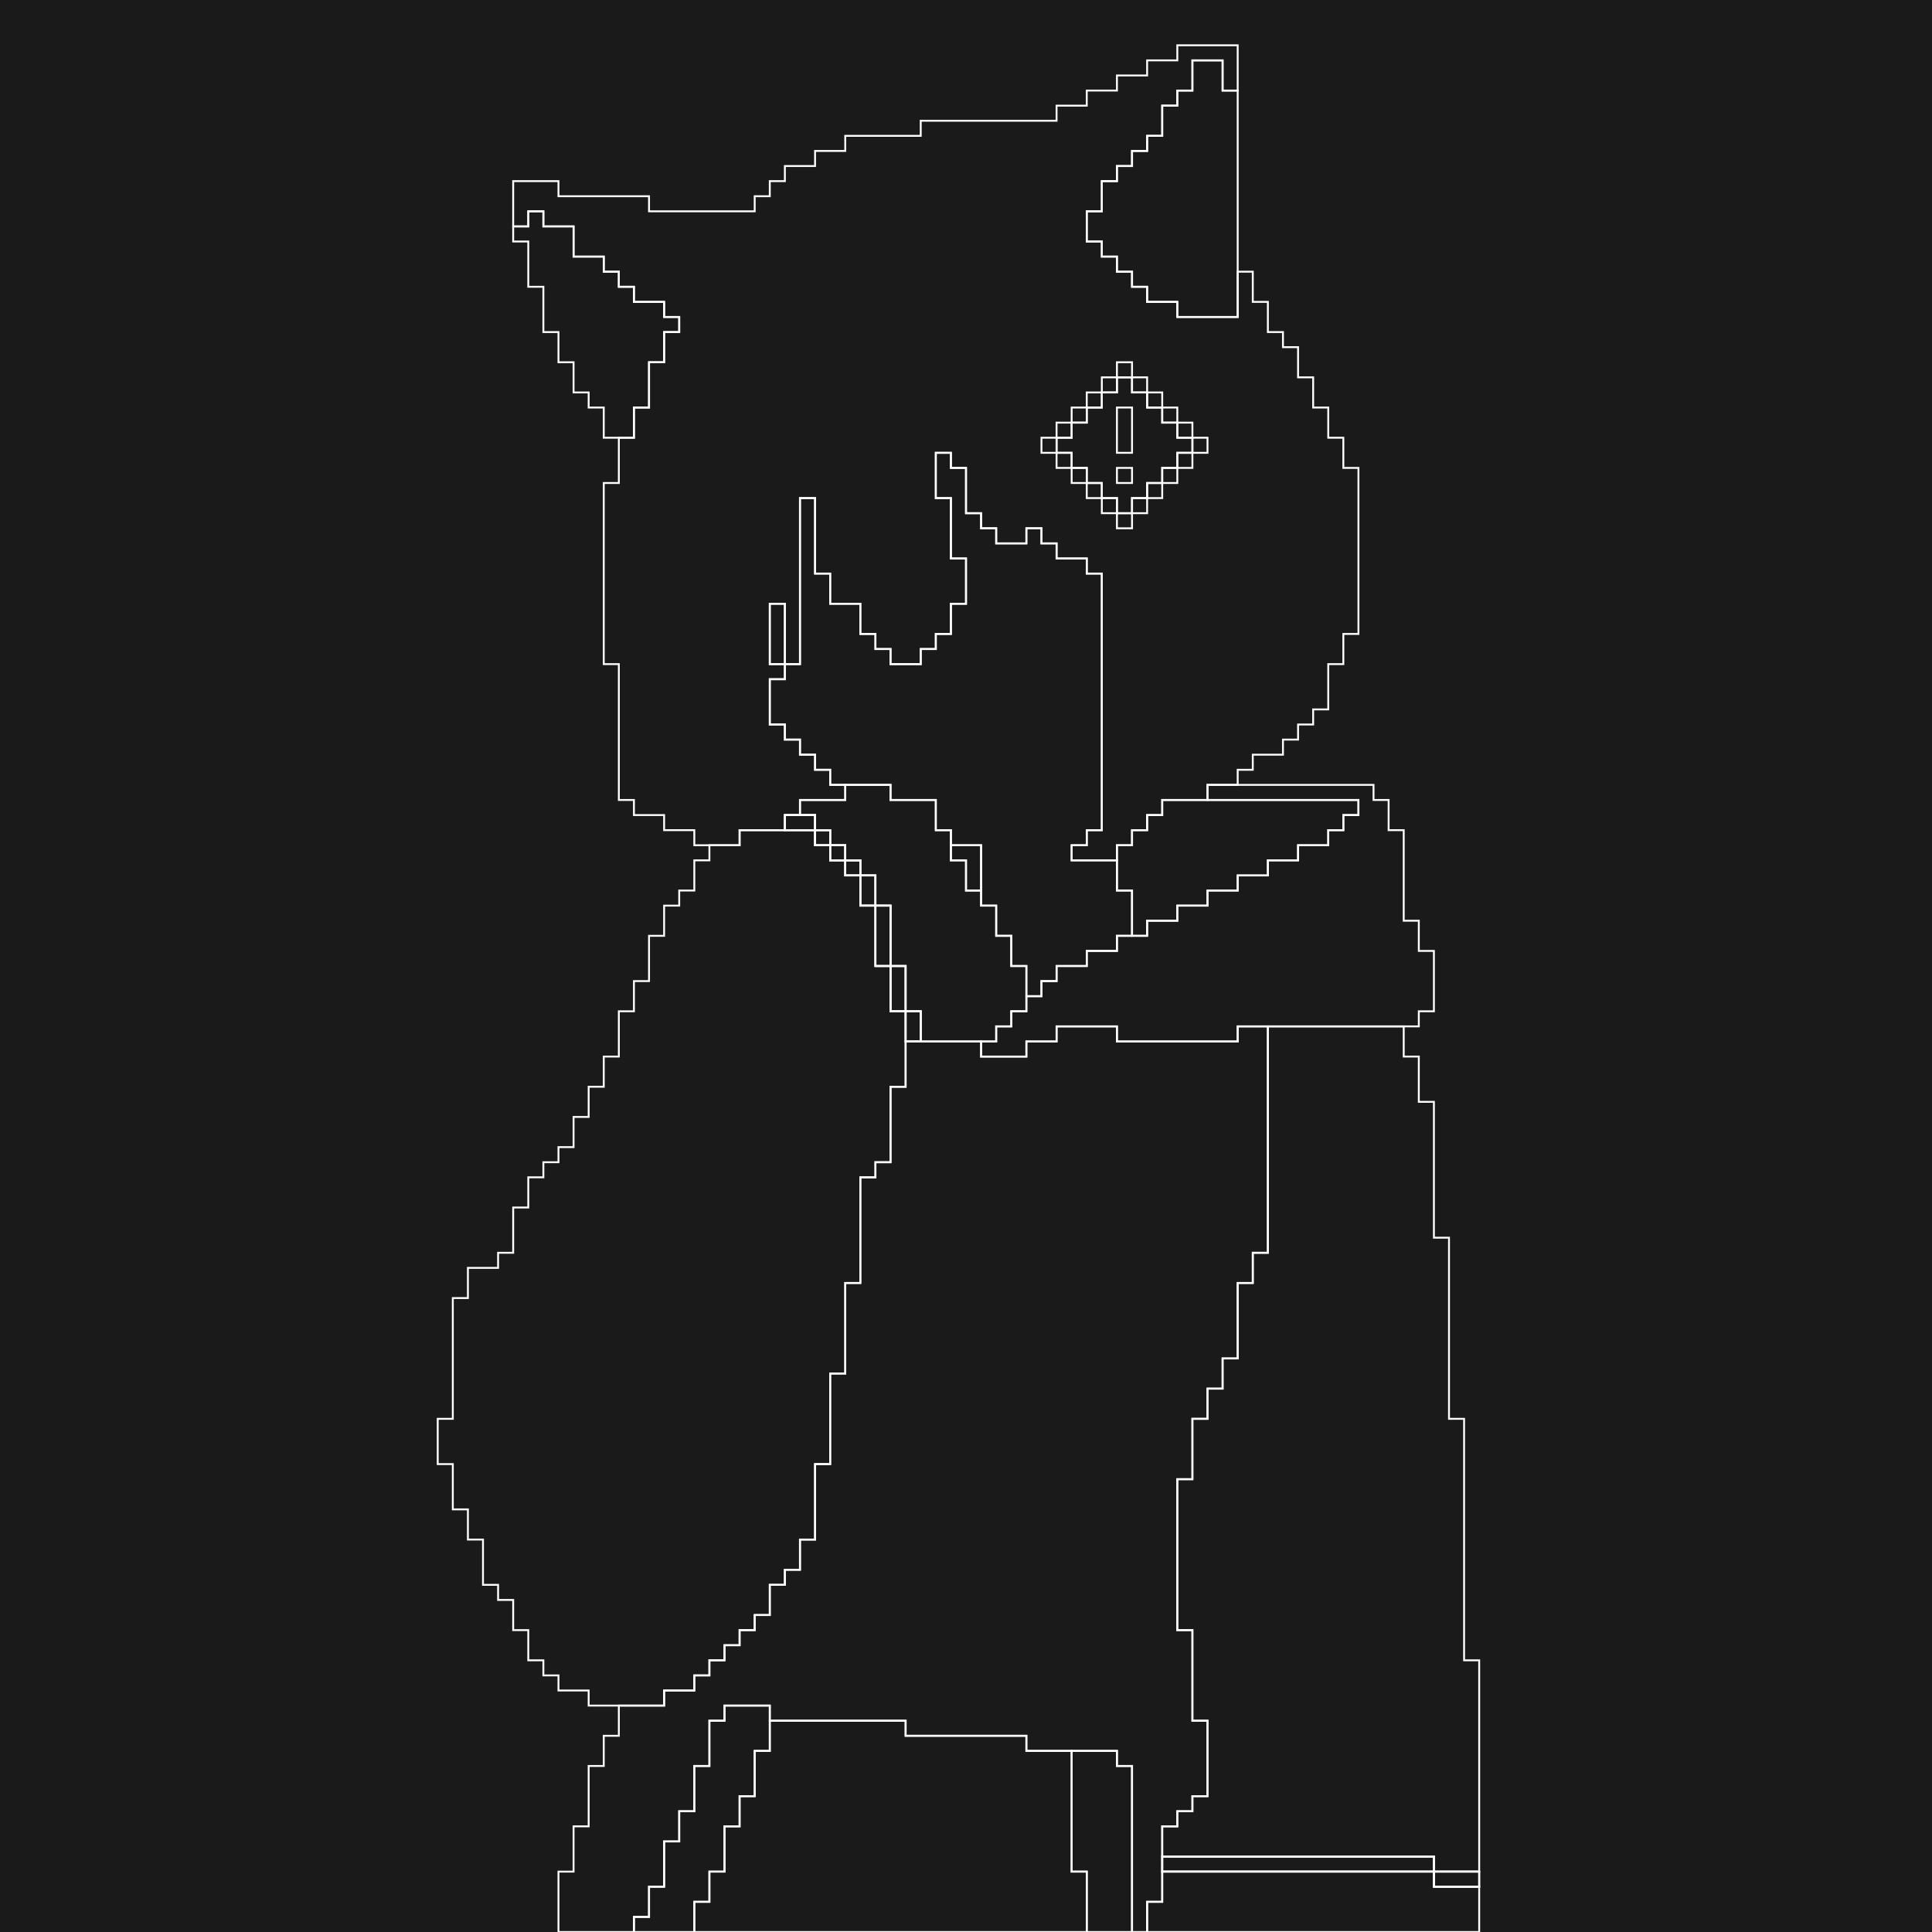
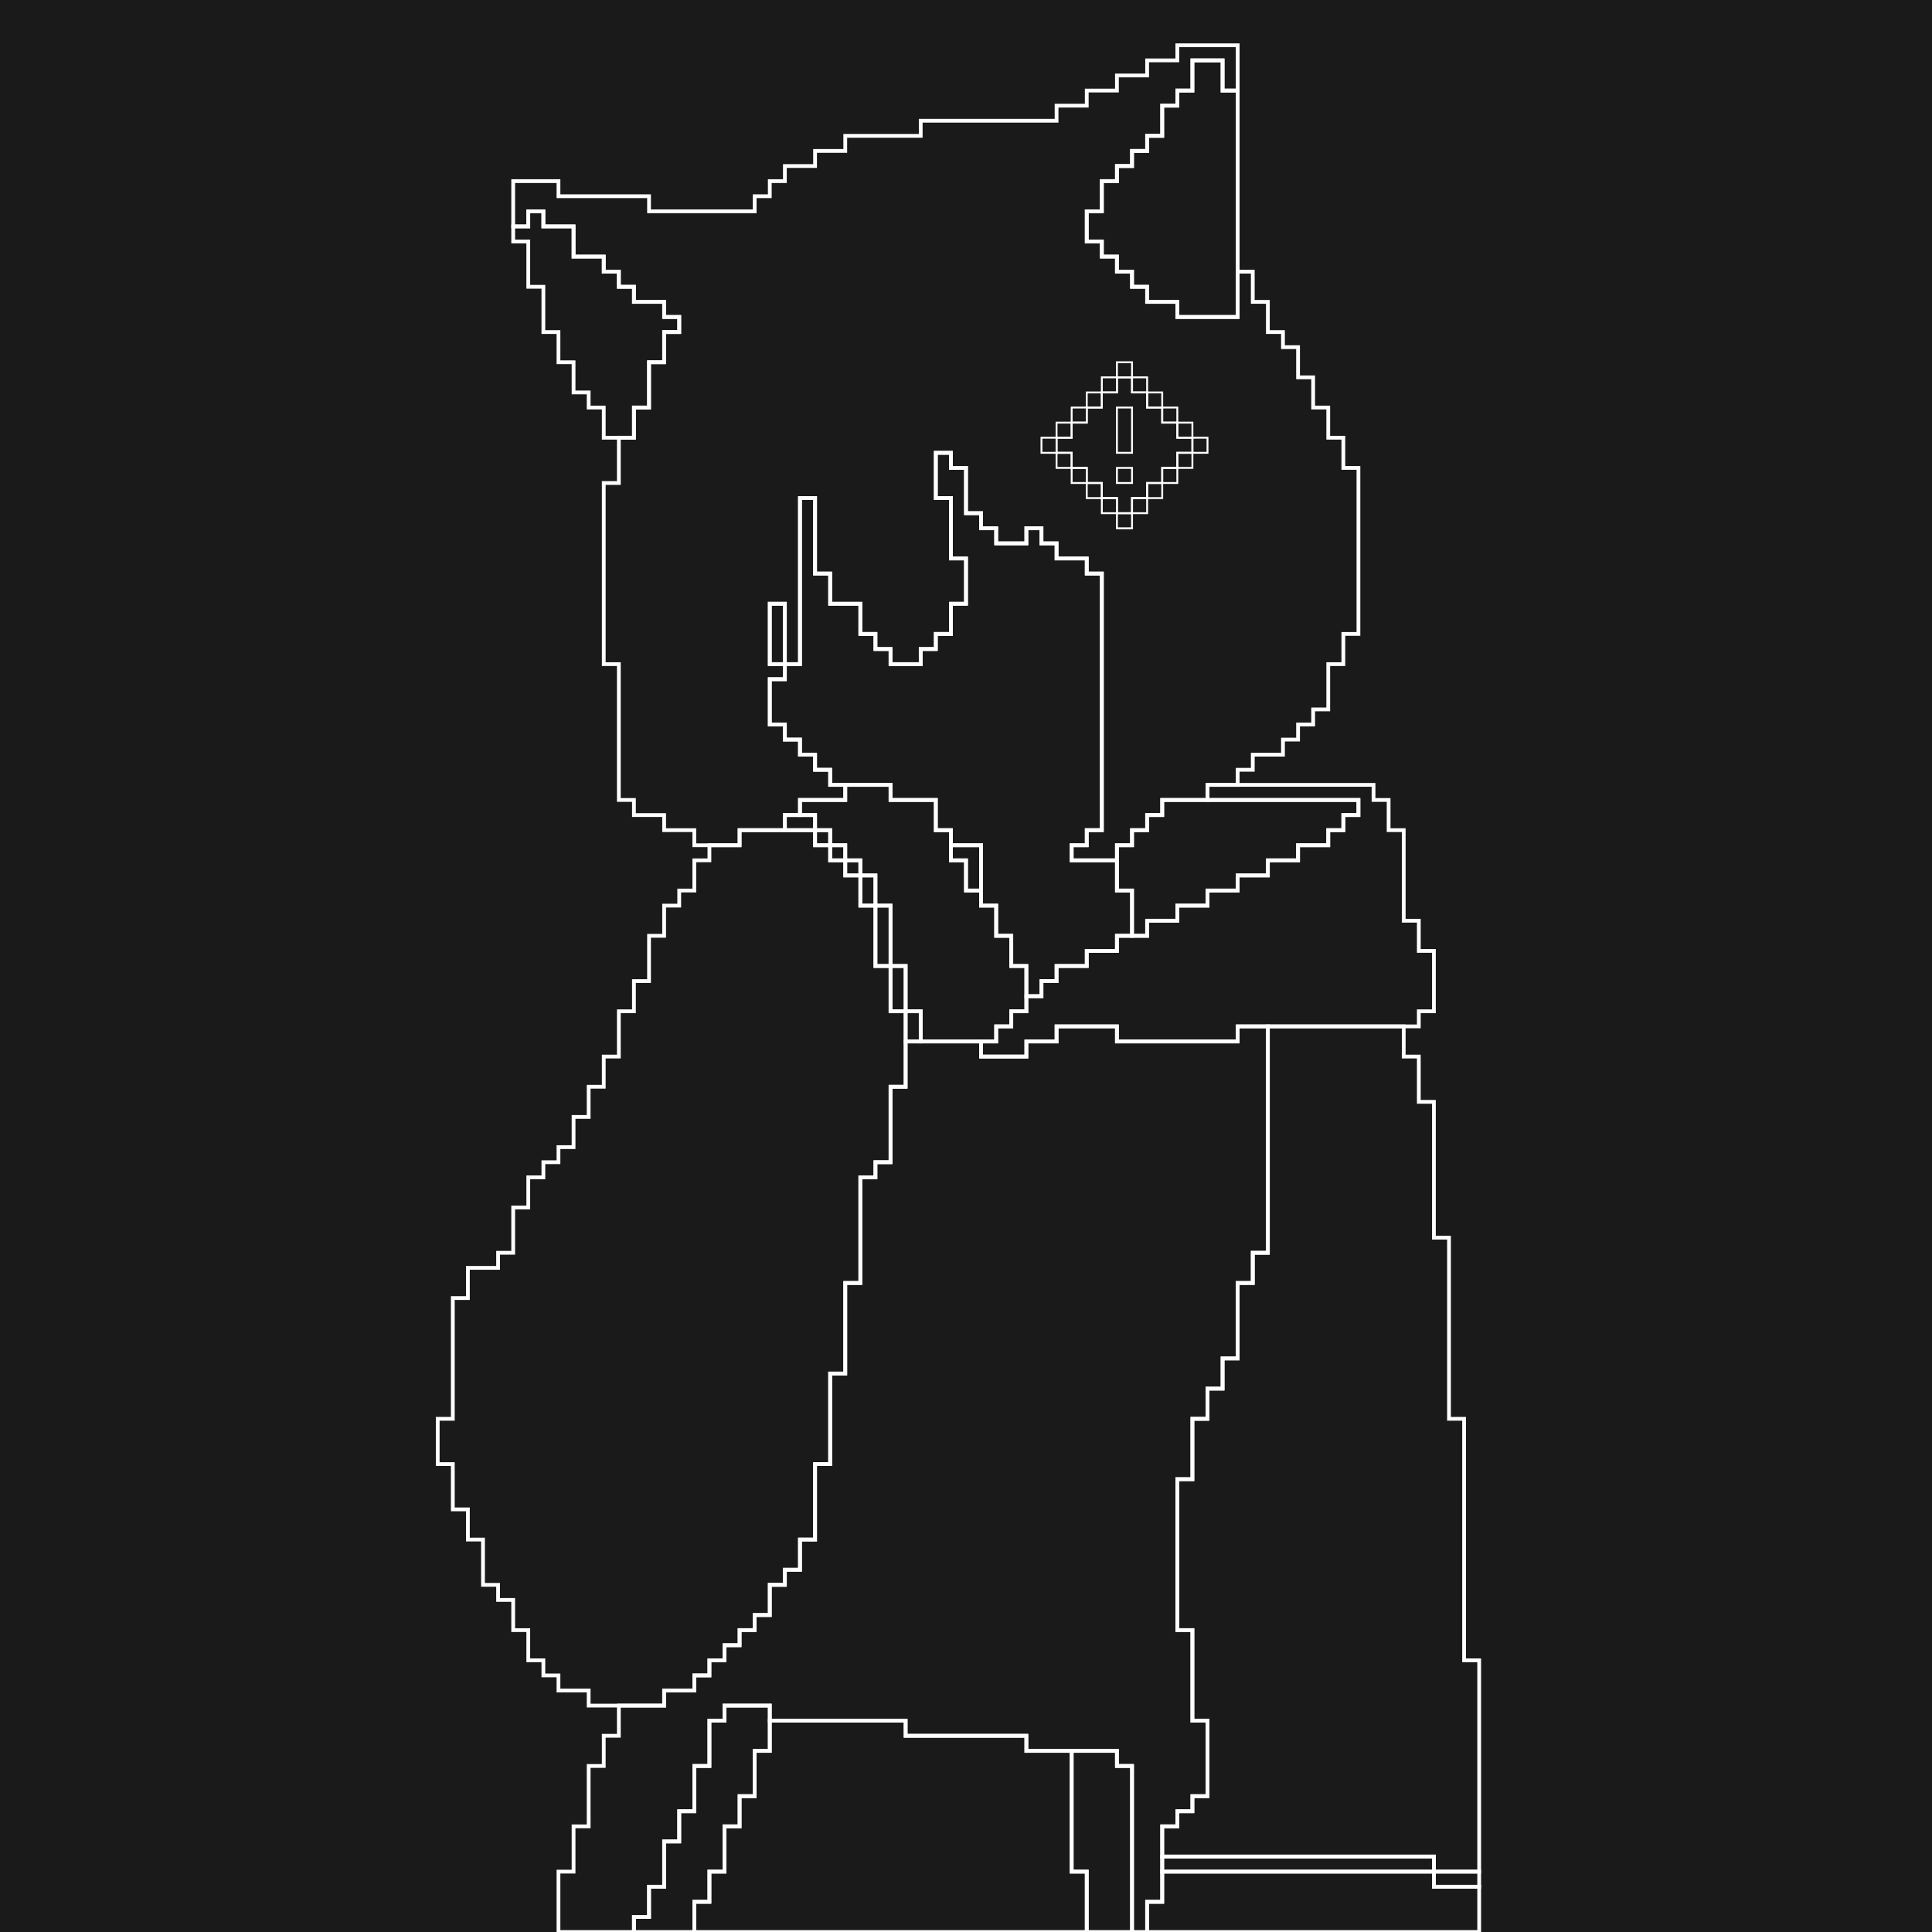
<svg xmlns="http://www.w3.org/2000/svg" id="_レイヤー_1" data-name="レイヤー 1" viewBox="0 0 1024 1024">
  <defs>
    <style>
-       .cls-1 {
+       .cls-1, .cls-2 {
        fill: none;
        stroke: #fff;
        stroke-miterlimit: 10;
      }

+       .cls-3 {
+         fill: #1a1a1a;
+       }
+ 
      .cls-2 {
-         fill: #1a1a1a;
+         stroke-width: 2px;
      }
    </style>
  </defs>
-   <rect class="cls-2" width="1024" height="1024" />
+   <rect class="cls-3" width="1024" height="1024" />
  <g>
-     <rect class="cls-1" x="480" y="536" width="8" height="16" />
-     <rect class="cls-1" x="456" y="464" width="8" height="16" />
-     <rect class="cls-1" x="464" y="480" width="8" height="32" />
-     <rect class="cls-1" x="616" y="984" width="144" height="8" />
-     <polygon class="cls-1" points="600 936 600 1024 576 1024 576 992 568 992 568 928 592 928 592 936 600 936" />
-     <rect class="cls-1" x="472" y="512" width="8" height="24" />
-     <rect class="cls-1" x="760" y="992" width="24" height="8" />
-     <rect class="cls-1" x="448" y="456" width="8" height="8" />
-     <rect class="cls-1" x="440" y="448" width="8" height="8" />
-     <polygon class="cls-1" points="760 504 760 536 752 536 752 544 656 544 656 552 592 552 592 544 560 544 560 552 544 552 544 560 520 560 520 552 528 552 528 544 536 544 536 536 544 536 544 528 552 528 552 520 560 520 560 512 576 512 576 504 592 504 592 496 608 496 608 488 624 488 624 480 640 480 640 472 656 472 656 464 672 464 672 456 688 456 688 448 704 448 704 440 712 440 712 432 720 432 720 424 640 424 640 416 728 416 728 424 736 424 736 440 744 440 744 488 752 488 752 504 760 504" />
-     <polygon class="cls-1" points="408 904 408 928 400 928 400 952 392 952 392 968 384 968 384 992 376 992 376 1008 368 1008 368 1024 336 1024 336 1016 344 1016 344 1000 352 1000 352 976 360 976 360 960 368 960 368 936 376 936 376 912 384 912 384 904 408 904" />
-     <rect class="cls-1" x="432" y="440" width="8" height="8" />
-     <rect class="cls-1" x="416" y="432" width="16" height="8" />
-     <polygon class="cls-1" points="600 472 600 496 592 496 592 504 576 504 576 512 560 512 560 520 552 520 552 528 544 528 544 512 536 512 536 496 528 496 528 480 520 480 520 448 504 448 504 440 496 440 496 424 472 424 472 416 440 416 440 408 432 408 432 400 424 400 424 392 416 392 416 384 408 384 408 360 416 360 416 352 424 352 424 264 432 264 432 304 440 304 440 320 456 320 456 336 464 336 464 344 472 344 472 352 488 352 488 344 496 344 496 336 504 336 504 320 512 320 512 296 504 296 504 264 496 264 496 240 504 240 504 248 512 248 512 272 520 272 520 280 528 280 528 288 544 288 544 280 552 280 552 288 560 288 560 296 576 296 576 304 584 304 584 440 576 440 576 448 568 448 568 456 592 456 592 472 600 472" />
-     <rect class="cls-1" x="408" y="320" width="8" height="32" />
-     <polygon class="cls-1" points="720 424 720 432 712 432 712 440 704 440 704 448 688 448 688 456 672 456 672 464 656 464 656 472 640 472 640 480 624 480 624 488 608 488 608 496 600 496 600 472 592 472 592 448 600 448 600 440 608 440 608 432 616 432 616 424 720 424" />
-     <polygon class="cls-1" points="720 248 720 336 712 336 712 352 704 352 704 376 696 376 696 384 688 384 688 392 680 392 680 400 664 400 664 408 656 408 656 416 640 416 640 424 616 424 616 432 608 432 608 440 600 440 600 448 592 448 592 456 568 456 568 448 576 448 576 440 584 440 584 304 576 304 576 296 560 296 560 288 552 288 552 280 544 280 544 288 528 288 528 280 520 280 520 272 512 272 512 248 504 248 504 240 496 240 496 264 504 264 504 296 512 296 512 320 504 320 504 336 496 336 496 344 488 344 488 352 472 352 472 344 464 344 464 336 456 336 456 320 440 320 440 304 432 304 432 264 424 264 424 352 416 352 416 320 408 320 408 352 416 352 416 360 408 360 408 384 416 384 416 392 424 392 424 400 432 400 432 408 440 408 440 416 448 416 448 424 424 424 424 432 416 432 416 440 392 440 392 448 368 448 368 440 352 440 352 432 336 432 336 424 328 424 328 352 320 352 320 256 328 256 328 232 336 232 336 216 344 216 344 192 352 192 352 176 360 176 360 168 352 168 352 160 336 160 336 152 328 152 328 144 320 144 320 136 304 136 304 120 288 120 288 112 280 112 280 120 272 120 272 96 296 96 296 104 344 104 344 112 400 112 400 104 408 104 408 96 416 96 416 88 432 88 432 80 448 80 448 72 488 72 488 64 560 64 560 56 576 56 576 48 592 48 592 40 608 40 608 32 624 32 624 24 656 24 656 48 648 48 648 32 632 32 632 48 624 48 624 56 616 56 616 72 608 72 608 80 600 80 600 88 592 88 592 96 584 96 584 112 576 112 576 128 584 128 584 136 592 136 592 144 600 144 600 152 608 152 608 160 624 160 624 168 656 168 656 144 664 144 664 160 672 160 672 176 680 176 680 184 688 184 688 200 696 200 696 216 704 216 704 232 712 232 712 248 720 248" />
-     <polygon class="cls-1" points="672 544 672 664 664 664 664 680 656 680 656 720 648 720 648 736 640 736 640 752 632 752 632 784 624 784 624 864 632 864 632 912 640 912 640 952 632 952 632 960 624 960 624 968 616 968 616 1008 608 1008 608 1024 600 1024 600 936 592 936 592 928 544 928 544 920 480 920 480 912 408 912 408 904 384 904 384 912 376 912 376 936 368 936 368 960 360 960 360 976 352 976 352 1000 344 1000 344 1016 336 1016 336 1024 296 1024 296 992 304 992 304 968 312 968 312 936 320 936 320 920 328 920 328 904 352 904 352 896 368 896 368 888 376 888 376 880 384 880 384 872 392 872 392 864 400 864 400 856 408 856 408 840 416 840 416 832 424 832 424 816 432 816 432 776 440 776 440 728 448 728 448 680 456 680 456 624 464 624 464 616 472 616 472 576 480 576 480 552 520 552 520 560 544 560 544 552 560 552 560 544 592 544 592 552 656 552 656 544 672 544" />
-     <polygon class="cls-1" points="520 448 520 472 512 472 512 456 504 456 504 448 520 448" />
-     <polygon class="cls-1" points="480 536 480 576 472 576 472 616 464 616 464 624 456 624 456 680 448 680 448 728 440 728 440 776 432 776 432 816 424 816 424 832 416 832 416 840 408 840 408 856 400 856 400 864 392 864 392 872 384 872 384 880 376 880 376 888 368 888 368 896 352 896 352 904 312 904 312 896 296 896 296 888 288 888 288 880 280 880 280 864 272 864 272 848 264 848 264 840 256 840 256 816 248 816 248 800 240 800 240 776 232 776 232 752 240 752 240 688 248 688 248 672 264 672 264 664 272 664 272 640 280 640 280 624 288 624 288 616 296 616 296 608 304 608 304 592 312 592 312 576 320 576 320 560 328 560 328 536 336 536 336 520 344 520 344 496 352 496 352 480 360 480 360 472 368 472 368 456 376 456 376 448 392 448 392 440 432 440 432 448 440 448 440 456 448 456 448 464 456 464 456 480 464 480 464 512 472 512 472 536 480 536" />
-     <polygon class="cls-1" points="784 1000 784 1024 608 1024 608 1008 616 1008 616 992 760 992 760 1000 784 1000" />
-     <polygon class="cls-1" points="784 880 784 992 760 992 760 984 616 984 616 968 624 968 624 960 632 960 632 952 640 952 640 912 632 912 632 864 624 864 624 784 632 784 632 752 640 752 640 736 648 736 648 720 656 720 656 680 664 680 664 664 672 664 672 544 744 544 744 560 752 560 752 584 760 584 760 656 768 656 768 752 776 752 776 880 784 880" />
-     <polygon class="cls-1" points="576 992 576 1024 368 1024 368 1008 376 1008 376 992 384 992 384 968 392 968 392 952 400 952 400 928 408 928 408 912 480 912 480 920 544 920 544 928 568 928 568 992 576 992" />
-     <polygon class="cls-1" points="360 168 360 176 352 176 352 192 344 192 344 216 336 216 336 232 320 232 320 216 312 216 312 208 304 208 304 192 296 192 296 176 288 176 288 152 280 152 280 128 272 128 272 120 280 120 280 112 288 112 288 120 304 120 304 136 320 136 320 144 328 144 328 152 336 152 336 160 352 160 352 168 360 168" />
-     <polygon class="cls-1" points="656 48 656 168 624 168 624 160 608 160 608 152 600 152 600 144 592 144 592 136 584 136 584 128 576 128 576 112 584 112 584 96 592 96 592 88 600 88 600 80 608 80 608 72 616 72 616 56 624 56 624 48 632 48 632 32 648 32 648 48 656 48" />
-     <polygon class="cls-1" points="544 512 544 536 536 536 536 544 528 544 528 552 488 552 488 536 480 536 480 512 472 512 472 480 464 480 464 464 456 464 456 456 448 456 448 448 440 448 440 440 432 440 432 432 424 432 424 424 448 424 448 416 472 416 472 424 496 424 496 440 504 440 504 456 512 456 512 472 520 472 520 480 528 480 528 496 536 496 536 512 544 512" />
+     <rect class="cls-2" x="480" y="536" width="8" height="16" />
+     <rect class="cls-2" x="456" y="464" width="8" height="16" />
+     <rect class="cls-2" x="464" y="480" width="8" height="32" />
+     <rect class="cls-2" x="616" y="984" width="144" height="8" />
+     <polygon class="cls-2" points="600 936 600 1024 576 1024 576 992 568 992 568 928 592 928 592 936 600 936" />
+     <rect class="cls-2" x="472" y="512" width="8" height="24" />
+     <rect class="cls-2" x="760" y="992" width="24" height="8" />
+     <rect class="cls-2" x="448" y="456" width="8" height="8" />
+     <rect class="cls-2" x="440" y="448" width="8" height="8" />
+     <polygon class="cls-2" points="760 504 760 536 752 536 752 544 656 544 656 552 592 552 592 544 560 544 560 552 544 552 544 560 520 560 520 552 528 552 528 544 536 544 536 536 544 536 544 528 552 528 552 520 560 520 560 512 576 512 576 504 592 504 592 496 608 496 608 488 624 488 624 480 640 480 640 472 656 472 656 464 672 464 672 456 688 456 688 448 704 448 704 440 712 440 712 432 720 432 720 424 640 424 640 416 728 416 728 424 736 424 736 440 744 440 744 488 752 488 752 504 760 504" />
+     <polygon class="cls-2" points="408 904 408 928 400 928 400 952 392 952 392 968 384 968 384 992 376 992 376 1008 368 1008 368 1024 336 1024 336 1016 344 1016 344 1000 352 1000 352 976 360 976 360 960 368 960 368 936 376 936 376 912 384 912 384 904 408 904" />
+     <rect class="cls-2" x="432" y="440" width="8" height="8" />
+     <rect class="cls-2" x="416" y="432" width="16" height="8" />
+     <polygon class="cls-2" points="600 472 600 496 592 496 592 504 576 504 576 512 560 512 560 520 552 520 552 528 544 528 544 512 536 512 536 496 528 496 528 480 520 480 520 448 504 448 504 440 496 440 496 424 472 424 472 416 440 416 440 408 432 408 432 400 424 400 424 392 416 392 416 384 408 384 408 360 416 360 416 352 424 352 424 264 432 264 432 304 440 304 440 320 456 320 456 336 464 336 464 344 472 344 472 352 488 352 488 344 496 344 496 336 504 336 504 320 512 320 512 296 504 296 504 264 496 264 496 240 504 240 504 248 512 248 512 272 520 272 520 280 528 280 528 288 544 288 544 280 552 280 552 288 560 288 560 296 576 296 576 304 584 304 584 440 576 440 576 448 568 448 568 456 592 456 592 472 600 472" />
+     <rect class="cls-2" x="408" y="320" width="8" height="32" />
+     <polygon class="cls-2" points="720 424 720 432 712 432 712 440 704 440 704 448 688 448 688 456 672 456 672 464 656 464 656 472 640 472 640 480 624 480 624 488 608 488 608 496 600 496 600 472 592 472 592 448 600 448 600 440 608 440 608 432 616 432 616 424 720 424" />
+     <polygon class="cls-2" points="720 248 720 336 712 336 712 352 704 352 704 376 696 376 696 384 688 384 688 392 680 392 680 400 664 400 664 408 656 408 656 416 640 416 640 424 616 424 616 432 608 432 608 440 600 440 600 448 592 448 592 456 568 456 568 448 576 448 576 440 584 440 584 304 576 304 576 296 560 296 560 288 552 288 552 280 544 280 544 288 528 288 528 280 520 280 520 272 512 272 512 248 504 248 504 240 496 240 496 264 504 264 504 296 512 296 512 320 504 320 504 336 496 336 496 344 488 344 488 352 472 352 472 344 464 344 464 336 456 336 456 320 440 320 440 304 432 304 432 264 424 264 424 352 416 352 416 320 408 320 408 352 416 352 416 360 408 360 408 384 416 384 416 392 424 392 424 400 432 400 432 408 440 408 440 416 448 416 448 424 424 424 424 432 416 432 416 440 392 440 392 448 368 448 368 440 352 440 352 432 336 432 336 424 328 424 328 352 320 352 320 256 328 256 328 232 336 232 336 216 344 216 344 192 352 192 352 176 360 176 360 168 352 168 352 160 336 160 336 152 328 152 328 144 320 144 320 136 304 136 304 120 288 120 288 112 280 112 280 120 272 120 272 96 296 96 296 104 344 104 344 112 400 112 400 104 408 104 408 96 416 96 416 88 432 88 432 80 448 80 448 72 488 72 488 64 560 64 560 56 576 56 576 48 592 48 592 40 608 40 608 32 624 32 624 24 656 24 656 48 648 48 648 32 632 32 632 48 624 48 624 56 616 56 616 72 608 72 608 80 600 80 600 88 592 88 592 96 584 96 584 112 576 112 576 128 584 128 584 136 592 136 592 144 600 144 600 152 608 152 608 160 624 160 624 168 656 168 656 144 664 144 664 160 672 160 672 176 680 176 680 184 688 184 688 200 696 200 696 216 704 216 704 232 712 232 712 248 720 248" />
+     <polygon class="cls-2" points="672 544 672 664 664 664 664 680 656 680 656 720 648 720 648 736 640 736 640 752 632 752 632 784 624 784 624 864 632 864 632 912 640 912 640 952 632 952 632 960 624 960 624 968 616 968 616 1008 608 1008 608 1024 600 1024 600 936 592 936 592 928 544 928 544 920 480 920 480 912 408 912 408 904 384 904 384 912 376 912 376 936 368 936 368 960 360 960 360 976 352 976 352 1000 344 1000 344 1016 336 1016 336 1024 296 1024 296 992 304 992 304 968 312 968 312 936 320 936 320 920 328 920 328 904 352 904 352 896 368 896 368 888 376 888 376 880 384 880 384 872 392 872 392 864 400 864 400 856 408 856 408 840 416 840 416 832 424 832 424 816 432 816 432 776 440 776 440 728 448 728 448 680 456 680 456 624 464 624 464 616 472 616 472 576 480 576 480 552 520 552 520 560 544 560 544 552 560 552 560 544 592 544 592 552 656 552 656 544 672 544" />
+     <polygon class="cls-2" points="520 448 520 472 512 472 512 456 504 456 504 448 520 448" />
+     <polygon class="cls-2" points="480 536 480 576 472 576 472 616 464 616 464 624 456 624 456 680 448 680 448 728 440 728 440 776 432 776 432 816 424 816 424 832 416 832 416 840 408 840 408 856 400 856 400 864 392 864 392 872 384 872 384 880 376 880 376 888 368 888 368 896 352 896 352 904 312 904 312 896 296 896 296 888 288 888 288 880 280 880 280 864 272 864 272 848 264 848 264 840 256 840 256 816 248 816 248 800 240 800 240 776 232 776 232 752 240 752 240 688 248 688 248 672 264 672 264 664 272 664 272 640 280 640 280 624 288 624 288 616 296 616 296 608 304 608 304 592 312 592 312 576 320 576 320 560 328 560 328 536 336 536 336 520 344 520 344 496 352 496 352 480 360 480 360 472 368 472 368 456 376 456 376 448 392 448 392 440 432 440 432 448 440 448 440 456 448 456 448 464 456 464 456 480 464 480 464 512 472 512 472 536 480 536" />
+     <polygon class="cls-2" points="784 1000 784 1024 608 1024 608 1008 616 1008 616 992 760 992 760 1000 784 1000" />
+     <polygon class="cls-2" points="784 880 784 992 760 992 760 984 616 984 616 968 624 968 624 960 632 960 632 952 640 952 640 912 632 912 632 864 624 864 624 784 632 784 632 752 640 752 640 736 648 736 648 720 656 720 656 680 664 680 664 664 672 664 672 544 744 544 744 560 752 560 752 584 760 584 760 656 768 656 768 752 776 752 776 880 784 880" />
+     <polygon class="cls-2" points="576 992 576 1024 368 1024 368 1008 376 1008 376 992 384 992 384 968 392 968 392 952 400 952 400 928 408 928 408 912 480 912 480 920 544 920 544 928 568 928 568 992 576 992" />
+     <polygon class="cls-2" points="360 168 360 176 352 176 352 192 344 192 344 216 336 216 336 232 320 232 320 216 312 216 312 208 304 208 304 192 296 192 296 176 288 176 288 152 280 152 280 128 272 128 272 120 280 120 280 112 288 112 288 120 304 120 304 136 320 136 320 144 328 144 328 152 336 152 336 160 352 160 352 168 360 168" />
+     <polygon class="cls-2" points="656 48 656 168 624 168 624 160 608 160 608 152 600 152 600 144 592 144 592 136 584 136 584 128 576 128 576 112 584 112 584 96 592 96 592 88 600 88 600 80 608 80 608 72 616 72 616 56 624 56 624 48 632 48 632 32 648 32 648 48 656 48" />
+     <polygon class="cls-2" points="544 512 544 536 536 536 536 544 528 544 528 552 488 552 488 536 480 536 480 512 472 512 472 480 464 480 464 464 456 464 456 456 448 456 448 448 440 448 440 440 432 440 432 432 424 432 424 424 448 424 448 416 472 416 472 424 496 424 496 440 504 440 504 456 512 456 512 472 520 472 520 480 528 480 528 496 536 496 536 512 544 512" />
  </g>
  <g id="error">
    <g>
      <rect class="cls-1" x="472" y="512" width="8" height="24" />
      <rect class="cls-1" x="480" y="536" width="8" height="16" />
      <rect class="cls-1" x="464" y="480" width="8" height="32" />
      <rect class="cls-1" x="456" y="464" width="8" height="16" />
      <rect class="cls-1" x="440" y="448" width="8" height="8" />
      <rect class="cls-1" x="448" y="456" width="8" height="8" />
      <rect class="cls-1" x="416" y="432" width="16" height="8" />
      <rect class="cls-1" x="432" y="440" width="8" height="8" />
    </g>
    <g>
      <rect class="cls-1" x="616" y="984" width="144" height="8" />
      <rect class="cls-1" x="760" y="992" width="24" height="8" />
    </g>
    <g>
      <polygon class="cls-1" points="632 232 632 240 624 240 624 248 616 248 616 256 608 256 608 264 600 264 600 272 592 272 592 264 584 264 584 256 576 256 576 248 568 248 568 240 560 240 560 232 568 232 568 224 576 224 576 216 584 216 584 208 592 208 592 200 600 200 600 208 608 208 608 216 616 216 616 224 624 224 624 232 632 232" />
      <g>
        <rect class="cls-1" x="592" y="192" width="8" height="8" />
        <rect class="cls-1" x="584" y="200" width="8" height="8" />
        <rect class="cls-1" x="600" y="200" width="8" height="8" />
        <rect class="cls-1" x="576" y="208" width="8" height="8" />
        <rect class="cls-1" x="608" y="208" width="8" height="8" />
        <rect class="cls-1" x="568" y="216" width="8" height="8" />
        <rect class="cls-1" x="616" y="216" width="8" height="8" />
        <rect class="cls-1" x="560" y="224" width="8" height="8" />
        <rect class="cls-1" x="624" y="224" width="8" height="8" />
        <rect class="cls-1" x="552" y="232" width="8" height="8" />
        <rect class="cls-1" x="632" y="232" width="8" height="8" />
        <rect class="cls-1" x="560" y="240" width="8" height="8" />
        <rect class="cls-1" x="624" y="240" width="8" height="8" />
        <rect class="cls-1" x="568" y="248" width="8" height="8" />
        <rect class="cls-1" x="616" y="248" width="8" height="8" />
        <rect class="cls-1" x="576" y="256" width="8" height="8" />
        <rect class="cls-1" x="608" y="256" width="8" height="8" />
        <rect class="cls-1" x="584" y="264" width="8" height="8" />
        <rect class="cls-1" x="600" y="264" width="8" height="8" />
        <rect class="cls-1" x="592" y="272" width="8" height="8" />
      </g>
      <g>
        <rect class="cls-1" x="592" y="248" width="8" height="8" />
        <rect class="cls-1" x="592" y="216" width="8" height="24" />
      </g>
    </g>
  </g>
</svg>
